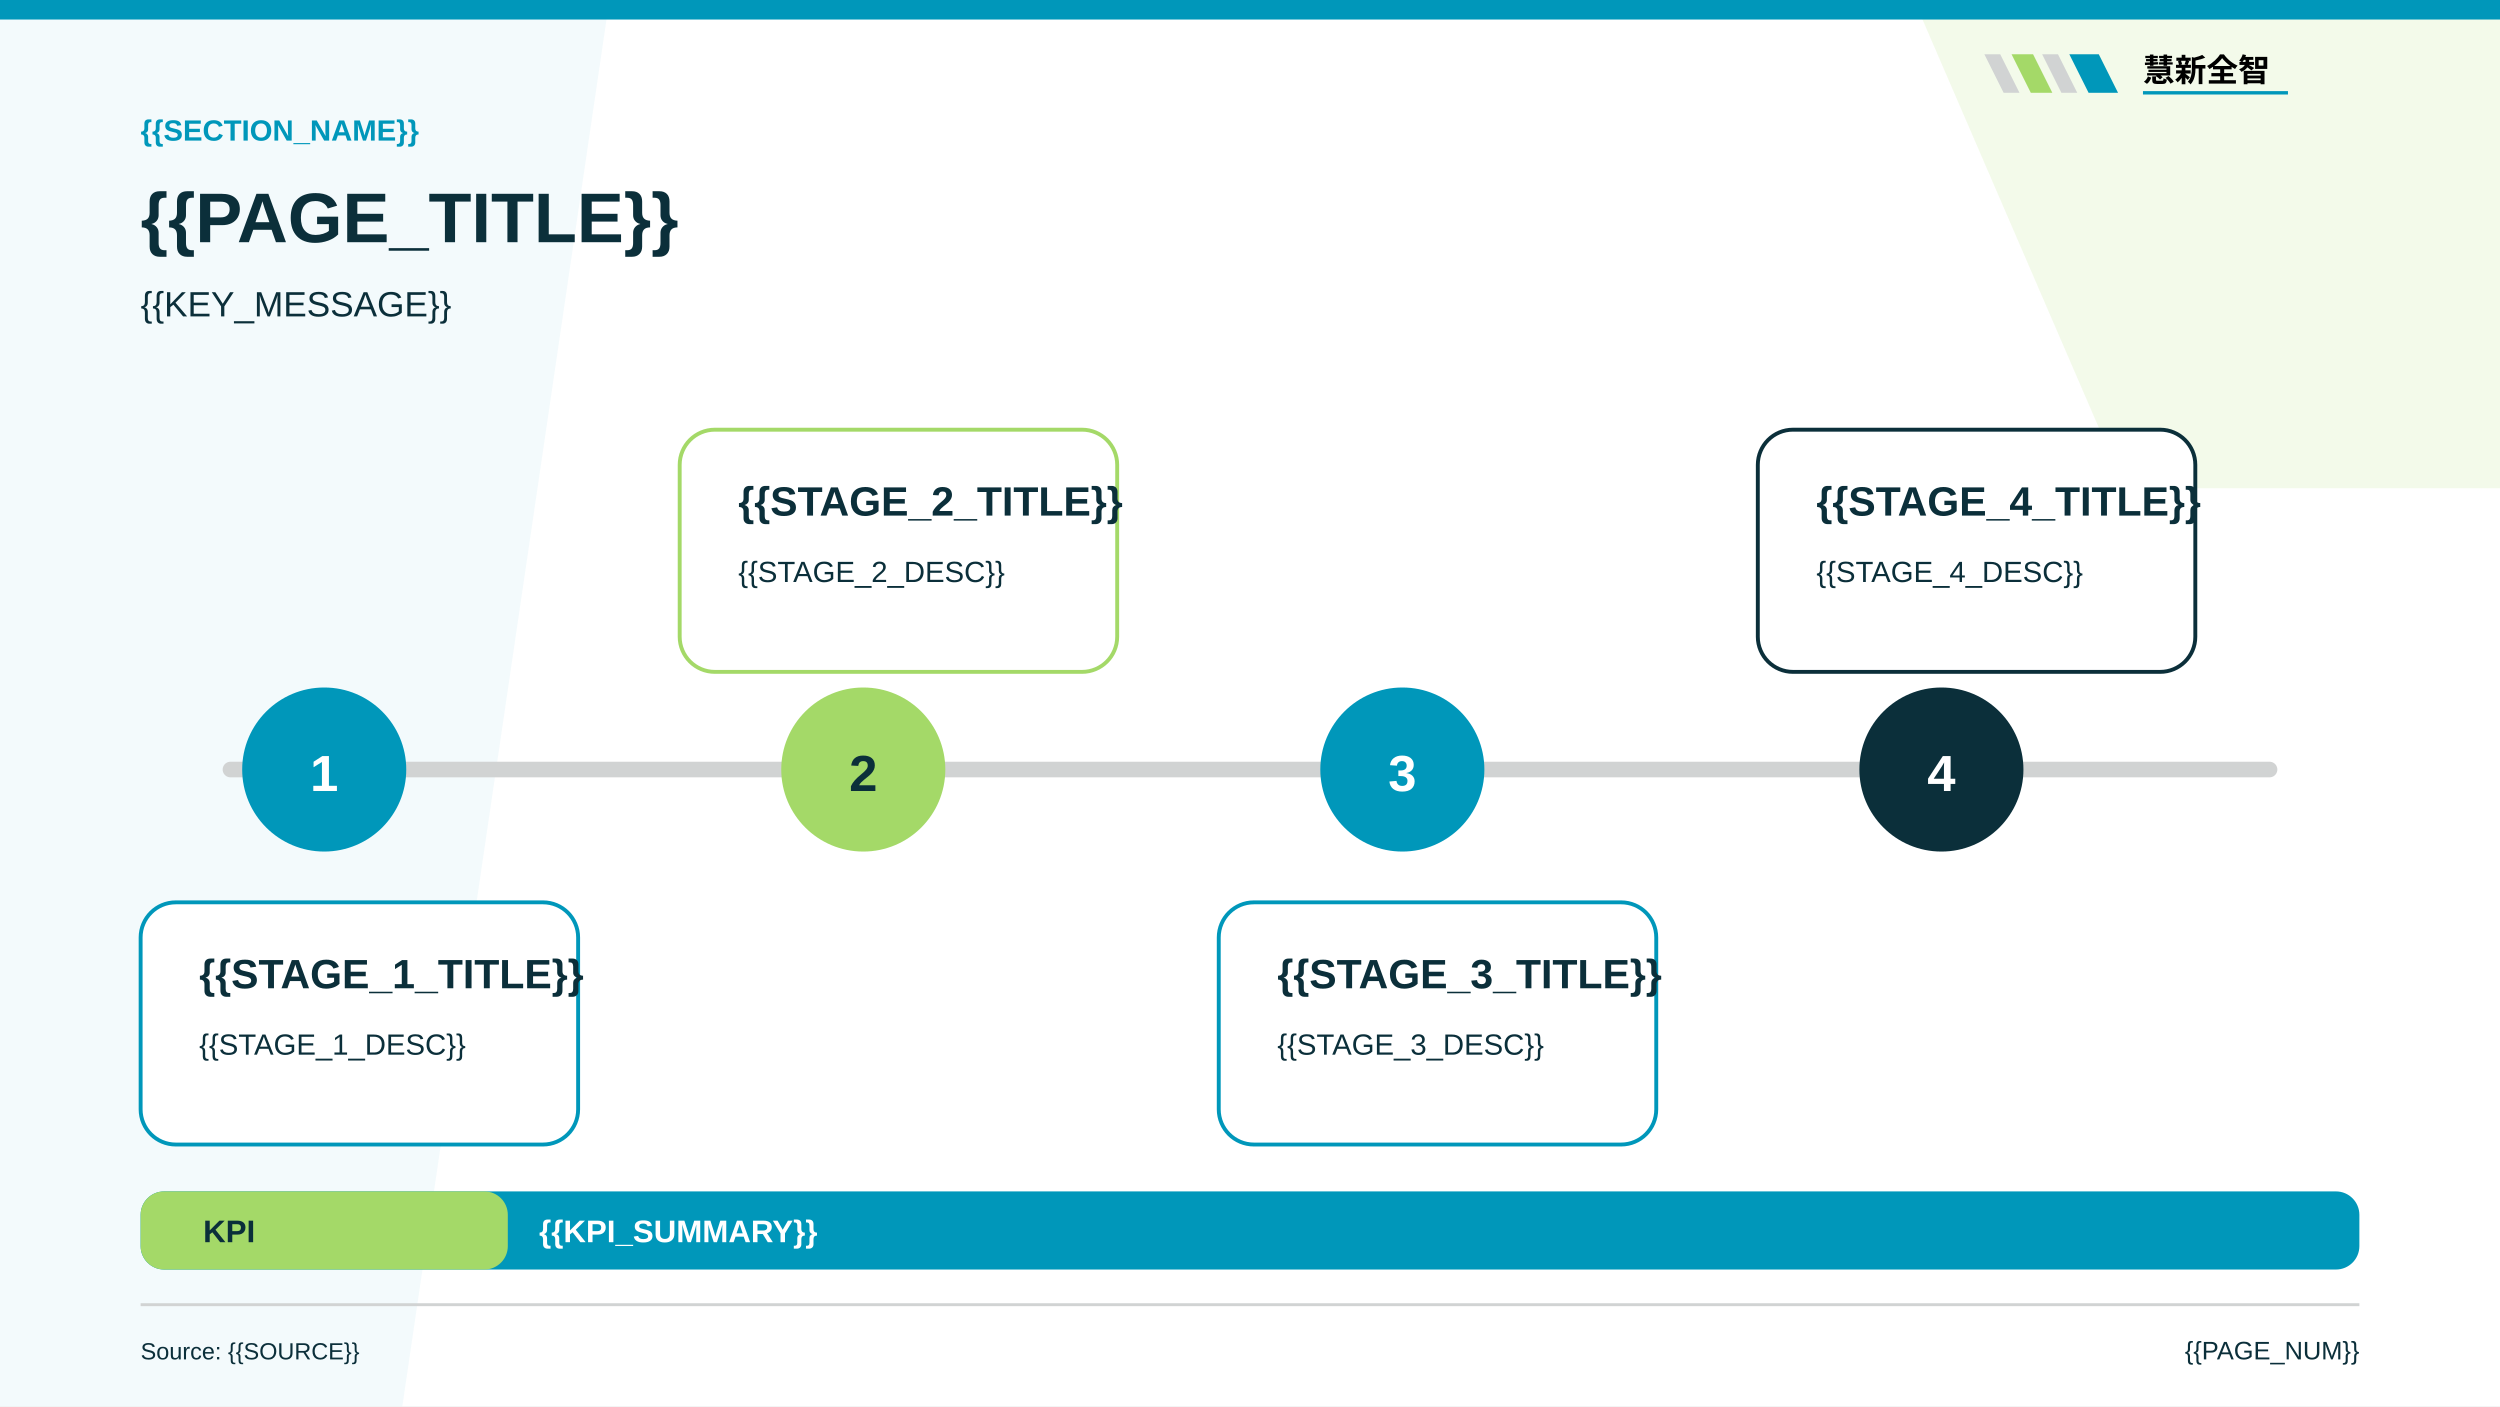
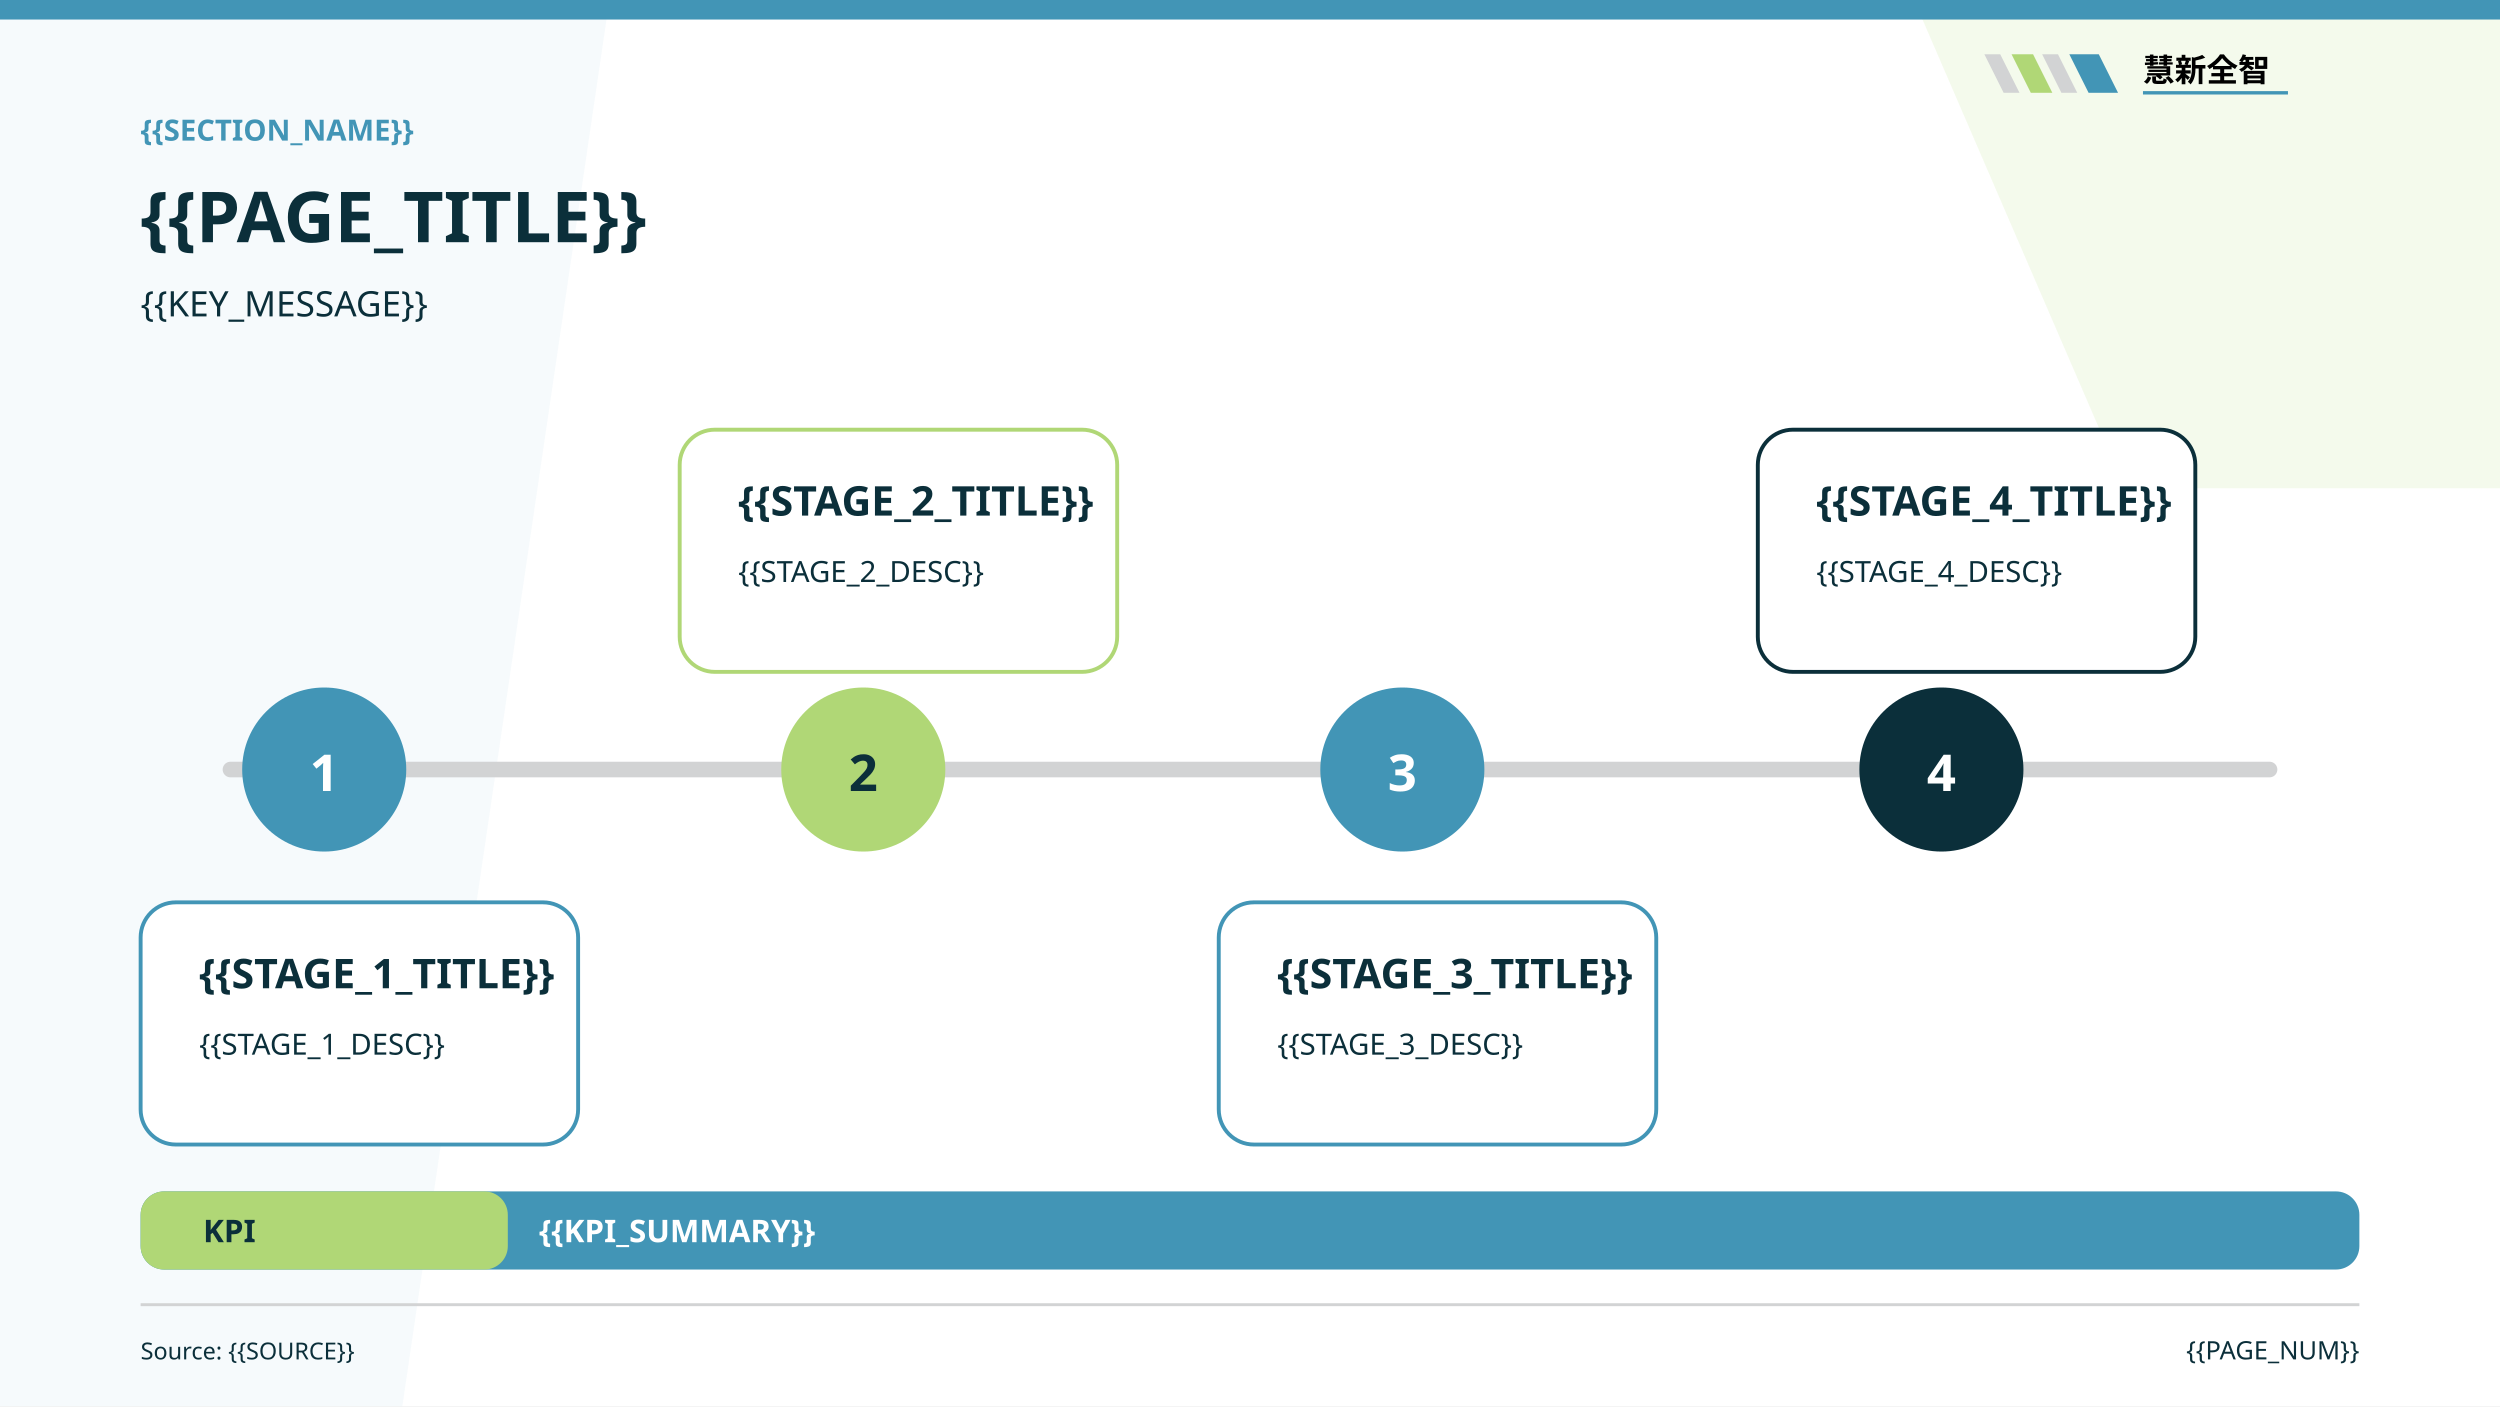
<svg xmlns="http://www.w3.org/2000/svg" viewBox="0 0 1280 720">
  <rect x="0" y="0" width="1280" height="720" fill="#FFFFFF" />
-   <polygon points="0,0 312,0 206,720 0,720" fill="#0097BA" fill-opacity="0.05" />
-   <polygon points="980,0 1280,0 1280,250 1088,250" fill="#A4D968" fill-opacity="0.14" />
-   <rect x="0" y="0" width="1280" height="10" fill="#0097BA" />
-   <text x="72" y="72" fill="#0097BA" font-family="Microsoft YaHei, PingFang SC, Arial, sans-serif" font-size="15" font-weight="700">{{SECTION_NAME}}</text>
-   <text x="72" y="124" fill="#0B2F3A" font-family="Microsoft YaHei, PingFang SC, Arial, sans-serif" font-size="36" font-weight="700">{{PAGE_TITLE}}</text>
-   <text x="72" y="162" fill="#0B2F3A" font-family="Microsoft YaHei, PingFang SC, Arial, sans-serif" font-size="18">{{KEY_MESSAGE}}</text>
+   <polygon points="0,0 312,0 206,720 0,720" fill="#4295B6" fill-opacity="0.05" />
+   <polygon points="980,0 1280,0 1280,250 1088,250" fill="#B0D776" fill-opacity="0.14" />
+   <rect x="0" y="0" width="1280" height="10" fill="#4295B6" />
+   <text x="72" y="72" fill="#4295B6" font-family="Microsoft YaHei" font-size="15" font-weight="700">{{SECTION_NAME}}</text>
+   <text x="72" y="124" fill="#0B2F3A" font-family="Microsoft YaHei" font-size="36" font-weight="700">{{PAGE_TITLE}}</text>
+   <text x="72" y="162" fill="#0B2F3A" font-family="Microsoft YaHei" font-size="18">{{KEY_MESSAGE}}</text>
  <g id="huixin-logo" transform="translate(1016 22) scale(0.58)">
-     <polygon points="0,10 14,10 31,44 17,44" fill="#D1D3D3" />
-     <polygon points="24,10 43,10 60,44 41,44" fill="#A4D968" />
-     <polygon points="51,10 65,10 82,44 68,44" fill="#D1D3D3" />
-     <polygon points="75,10 101,10 118,44 92,44" fill="#0097BA" />
-     <text x="140" y="34" fill="#000000" font-family="Microsoft YaHei, PingFang SC, Arial, sans-serif" font-size="28" font-weight="700">慧新全智</text>
-     <line x1="140" y1="44" x2="268" y2="44" stroke="#0097BA" stroke-width="3" />
+     <polygon points="0,10 14,10 31,44 17,44" fill="#D2D3D4" />
+     <polygon points="24,10 43,10 60,44 41,44" fill="#B0D776" />
+     <polygon points="51,10 65,10 82,44 68,44" fill="#D2D3D4" />
+     <polygon points="75,10 101,10 118,44 92,44" fill="#4295B6" />
+     <text x="140" y="34" fill="#000000" font-family="Microsoft YaHei" font-size="28" font-weight="700">慧新全智</text>
+     <line x1="140" y1="44" x2="268" y2="44" stroke="#4295B6" stroke-width="3" />
  </g>
-   <line x1="118" y1="394" x2="1162" y2="394" stroke="#D1D3D3" stroke-width="8" stroke-linecap="round" />
-   <circle cx="166" cy="394" r="42" fill="#0097BA" />
-   <circle cx="442" cy="394" r="42" fill="#A4D968" />
-   <circle cx="718" cy="394" r="42" fill="#0097BA" />
+   <line x1="118" y1="394" x2="1162" y2="394" stroke="#D2D3D4" stroke-width="8" stroke-linecap="round" />
+   <circle cx="166" cy="394" r="42" fill="#4295B6" />
+   <circle cx="442" cy="394" r="42" fill="#B0D776" />
+   <circle cx="718" cy="394" r="42" fill="#4295B6" />
  <circle cx="994" cy="394" r="42" fill="#0B2F3A" />
-   <text x="166" y="405" text-anchor="middle" fill="#FFFFFF" font-family="Microsoft YaHei, PingFang SC, Arial, sans-serif" font-size="26" font-weight="700">1</text>
-   <text x="442" y="405" text-anchor="middle" fill="#0B2F3A" font-family="Microsoft YaHei, PingFang SC, Arial, sans-serif" font-size="26" font-weight="700">2</text>
-   <text x="718" y="405" text-anchor="middle" fill="#FFFFFF" font-family="Microsoft YaHei, PingFang SC, Arial, sans-serif" font-size="26" font-weight="700">3</text>
-   <text x="994" y="405" text-anchor="middle" fill="#FFFFFF" font-family="Microsoft YaHei, PingFang SC, Arial, sans-serif" font-size="26" font-weight="700">4</text>
-   <rect x="72" y="462" width="224" height="124" rx="18" fill="#FFFFFF" stroke="#0097BA" stroke-width="2" />
-   <text x="102" y="506" fill="#0B2F3A" font-family="Microsoft YaHei, PingFang SC, Arial, sans-serif" font-size="21" font-weight="700">{{STAGE_1_TITLE}}</text>
-   <text x="102" y="540" fill="#0B2F3A" font-family="Microsoft YaHei, PingFang SC, Arial, sans-serif" font-size="15">{{STAGE_1_DESC}}</text>
-   <rect x="348" y="220" width="224" height="124" rx="18" fill="#FFFFFF" stroke="#A4D968" stroke-width="2" />
-   <text x="378" y="264" fill="#0B2F3A" font-family="Microsoft YaHei, PingFang SC, Arial, sans-serif" font-size="21" font-weight="700">{{STAGE_2_TITLE}}</text>
-   <text x="378" y="298" fill="#0B2F3A" font-family="Microsoft YaHei, PingFang SC, Arial, sans-serif" font-size="15">{{STAGE_2_DESC}}</text>
-   <rect x="624" y="462" width="224" height="124" rx="18" fill="#FFFFFF" stroke="#0097BA" stroke-width="2" />
-   <text x="654" y="506" fill="#0B2F3A" font-family="Microsoft YaHei, PingFang SC, Arial, sans-serif" font-size="21" font-weight="700">{{STAGE_3_TITLE}}</text>
-   <text x="654" y="540" fill="#0B2F3A" font-family="Microsoft YaHei, PingFang SC, Arial, sans-serif" font-size="15">{{STAGE_3_DESC}}</text>
+   <text x="166" y="405" text-anchor="middle" fill="#FFFFFF" font-family="Microsoft YaHei" font-size="26" font-weight="700">1</text>
+   <text x="442" y="405" text-anchor="middle" fill="#0B2F3A" font-family="Microsoft YaHei" font-size="26" font-weight="700">2</text>
+   <text x="718" y="405" text-anchor="middle" fill="#FFFFFF" font-family="Microsoft YaHei" font-size="26" font-weight="700">3</text>
+   <text x="994" y="405" text-anchor="middle" fill="#FFFFFF" font-family="Microsoft YaHei" font-size="26" font-weight="700">4</text>
+   <rect x="72" y="462" width="224" height="124" rx="18" fill="#FFFFFF" stroke="#4295B6" stroke-width="2" />
+   <text x="102" y="506" fill="#0B2F3A" font-family="Microsoft YaHei" font-size="21" font-weight="700">{{STAGE_1_TITLE}}</text>
+   <text x="102" y="540" fill="#0B2F3A" font-family="Microsoft YaHei" font-size="15">{{STAGE_1_DESC}}</text>
+   <rect x="348" y="220" width="224" height="124" rx="18" fill="#FFFFFF" stroke="#B0D776" stroke-width="2" />
+   <text x="378" y="264" fill="#0B2F3A" font-family="Microsoft YaHei" font-size="21" font-weight="700">{{STAGE_2_TITLE}}</text>
+   <text x="378" y="298" fill="#0B2F3A" font-family="Microsoft YaHei" font-size="15">{{STAGE_2_DESC}}</text>
+   <rect x="624" y="462" width="224" height="124" rx="18" fill="#FFFFFF" stroke="#4295B6" stroke-width="2" />
+   <text x="654" y="506" fill="#0B2F3A" font-family="Microsoft YaHei" font-size="21" font-weight="700">{{STAGE_3_TITLE}}</text>
+   <text x="654" y="540" fill="#0B2F3A" font-family="Microsoft YaHei" font-size="15">{{STAGE_3_DESC}}</text>
  <rect x="900" y="220" width="224" height="124" rx="18" fill="#FFFFFF" stroke="#0B2F3A" stroke-width="2" />
-   <text x="930" y="264" fill="#0B2F3A" font-family="Microsoft YaHei, PingFang SC, Arial, sans-serif" font-size="21" font-weight="700">{{STAGE_4_TITLE}}</text>
-   <text x="930" y="298" fill="#0B2F3A" font-family="Microsoft YaHei, PingFang SC, Arial, sans-serif" font-size="15">{{STAGE_4_DESC}}</text>
-   <rect x="72" y="610" width="1136" height="40" rx="12" fill="#0097BA" />
-   <rect x="72" y="610" width="188" height="40" rx="12" fill="#A4D968" />
-   <text x="104" y="636" fill="#0B2F3A" font-family="Microsoft YaHei, PingFang SC, Arial, sans-serif" font-size="16" font-weight="700">KPI</text>
-   <text x="276" y="636" fill="#FFFFFF" font-family="Microsoft YaHei, PingFang SC, Arial, sans-serif" font-size="16" font-weight="700">{{KPI_SUMMARY}}</text>
-   <line x1="72" y1="668" x2="1208" y2="668" stroke="#D1D3D3" stroke-width="1.5" />
-   <text x="72" y="696" fill="#0B2F3A" font-family="Microsoft YaHei, PingFang SC, Arial, sans-serif" font-size="12">Source: {{SOURCE}}</text>
-   <text x="1208" y="696" text-anchor="end" fill="#0B2F3A" font-family="Microsoft YaHei, PingFang SC, Arial, sans-serif" font-size="13">{{PAGE_NUM}}</text>
+   <text x="930" y="264" fill="#0B2F3A" font-family="Microsoft YaHei" font-size="21" font-weight="700">{{STAGE_4_TITLE}}</text>
+   <text x="930" y="298" fill="#0B2F3A" font-family="Microsoft YaHei" font-size="15">{{STAGE_4_DESC}}</text>
+   <rect x="72" y="610" width="1136" height="40" rx="12" fill="#4295B6" />
+   <rect x="72" y="610" width="188" height="40" rx="12" fill="#B0D776" />
+   <text x="104" y="636" fill="#0B2F3A" font-family="Microsoft YaHei" font-size="16" font-weight="700">KPI</text>
+   <text x="276" y="636" fill="#FFFFFF" font-family="Microsoft YaHei" font-size="16" font-weight="700">{{KPI_SUMMARY}}</text>
+   <line x1="72" y1="668" x2="1208" y2="668" stroke="#D2D3D4" stroke-width="1.5" />
+   <text x="72" y="696" fill="#0B2F3A" font-family="Microsoft YaHei" font-size="12">Source: {{SOURCE}}</text>
+   <text x="1208" y="696" text-anchor="end" fill="#0B2F3A" font-family="Microsoft YaHei" font-size="13">{{PAGE_NUM}}</text>
</svg>
